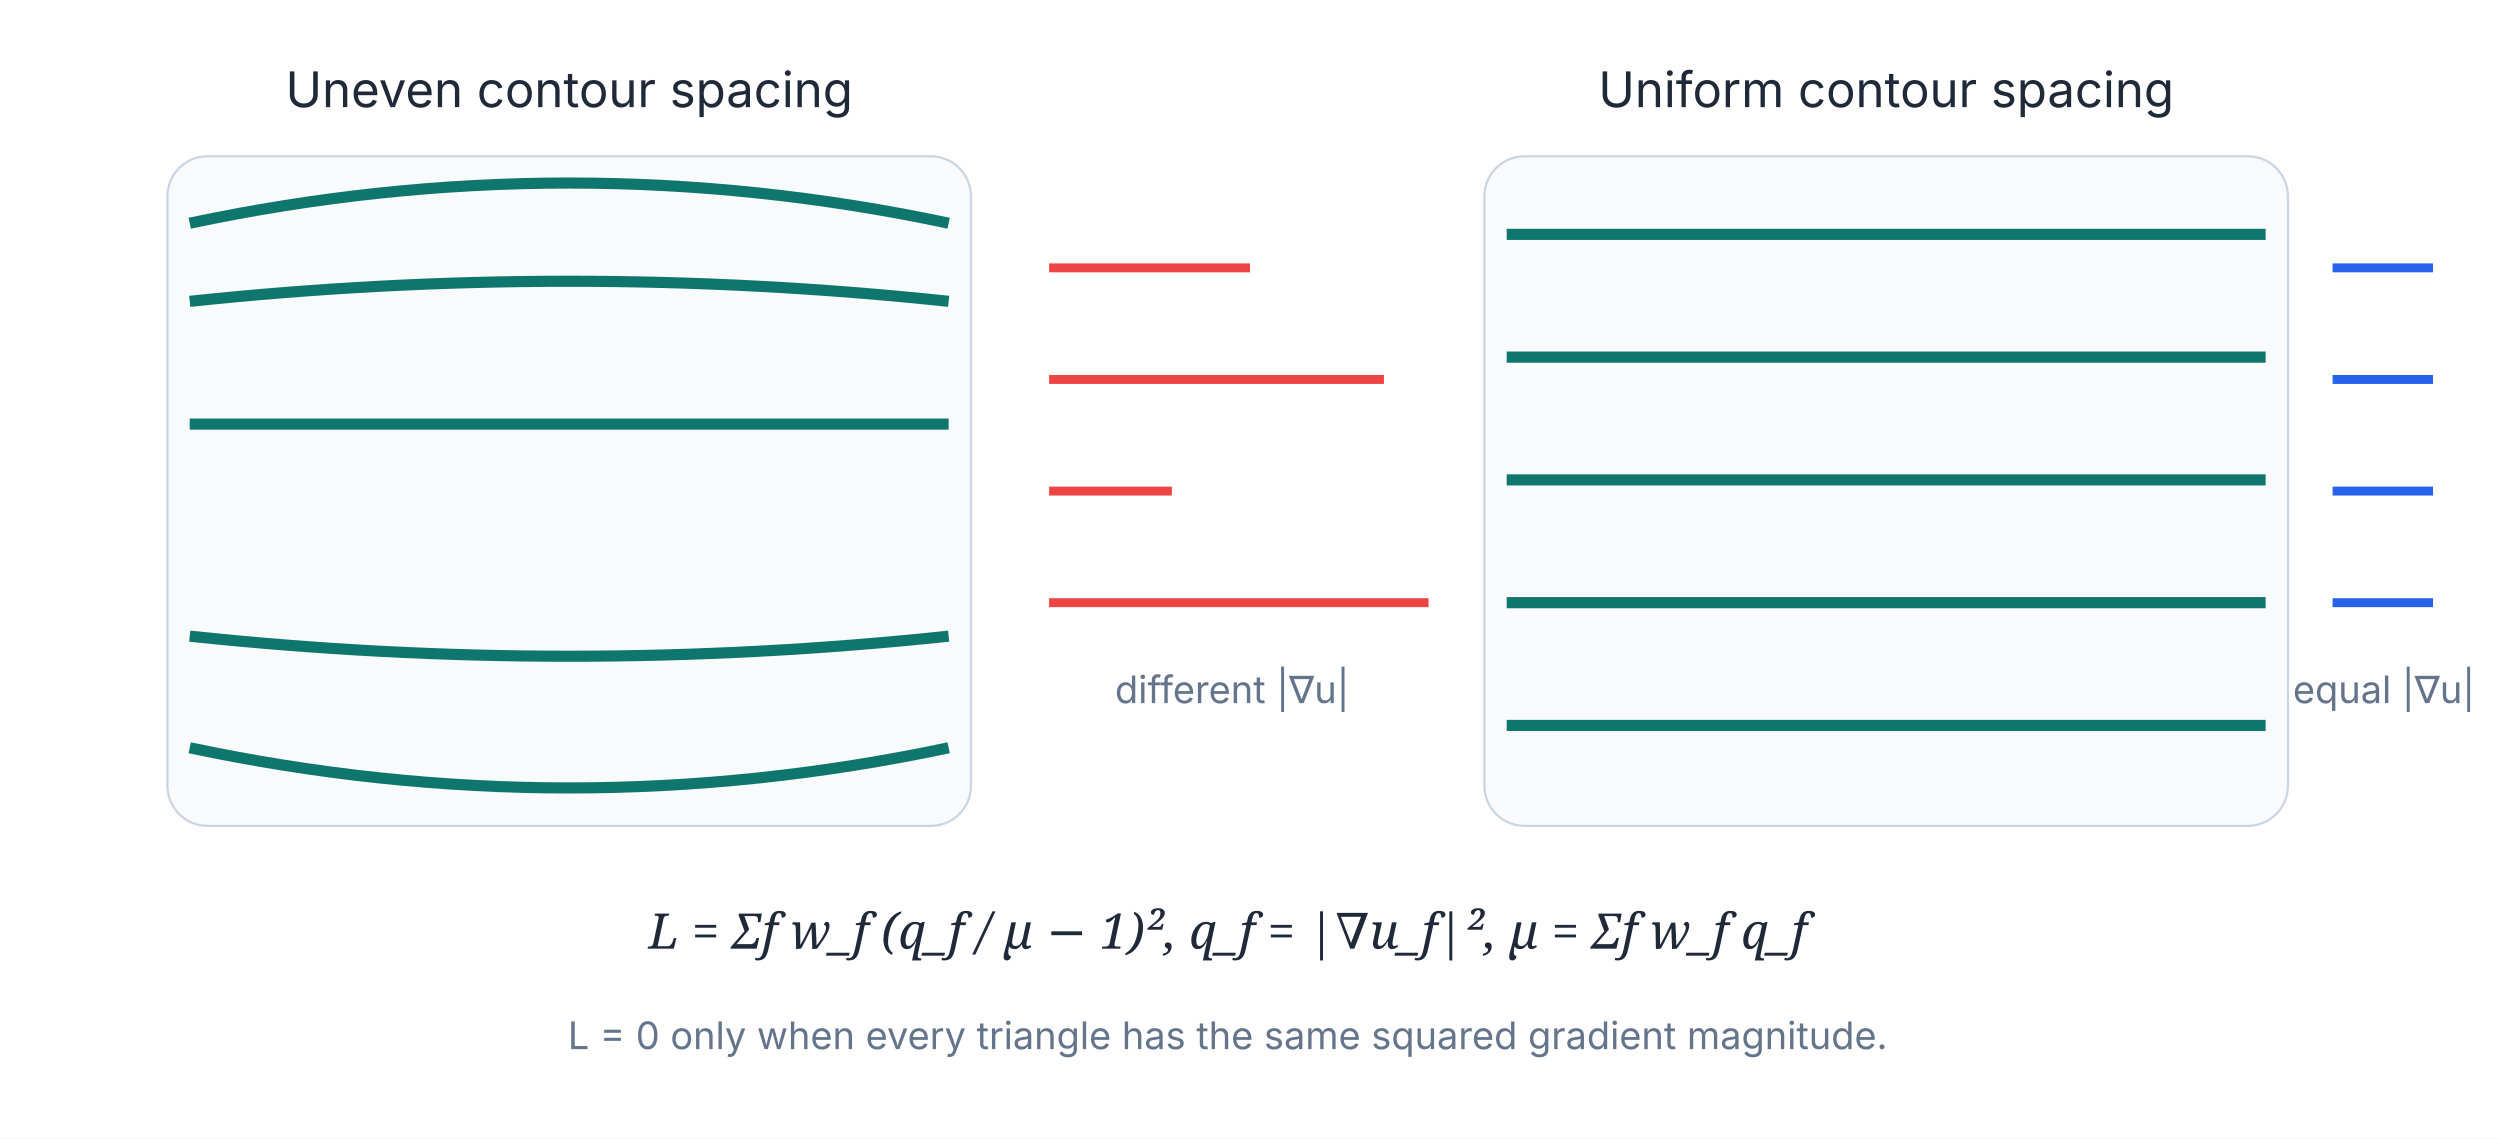
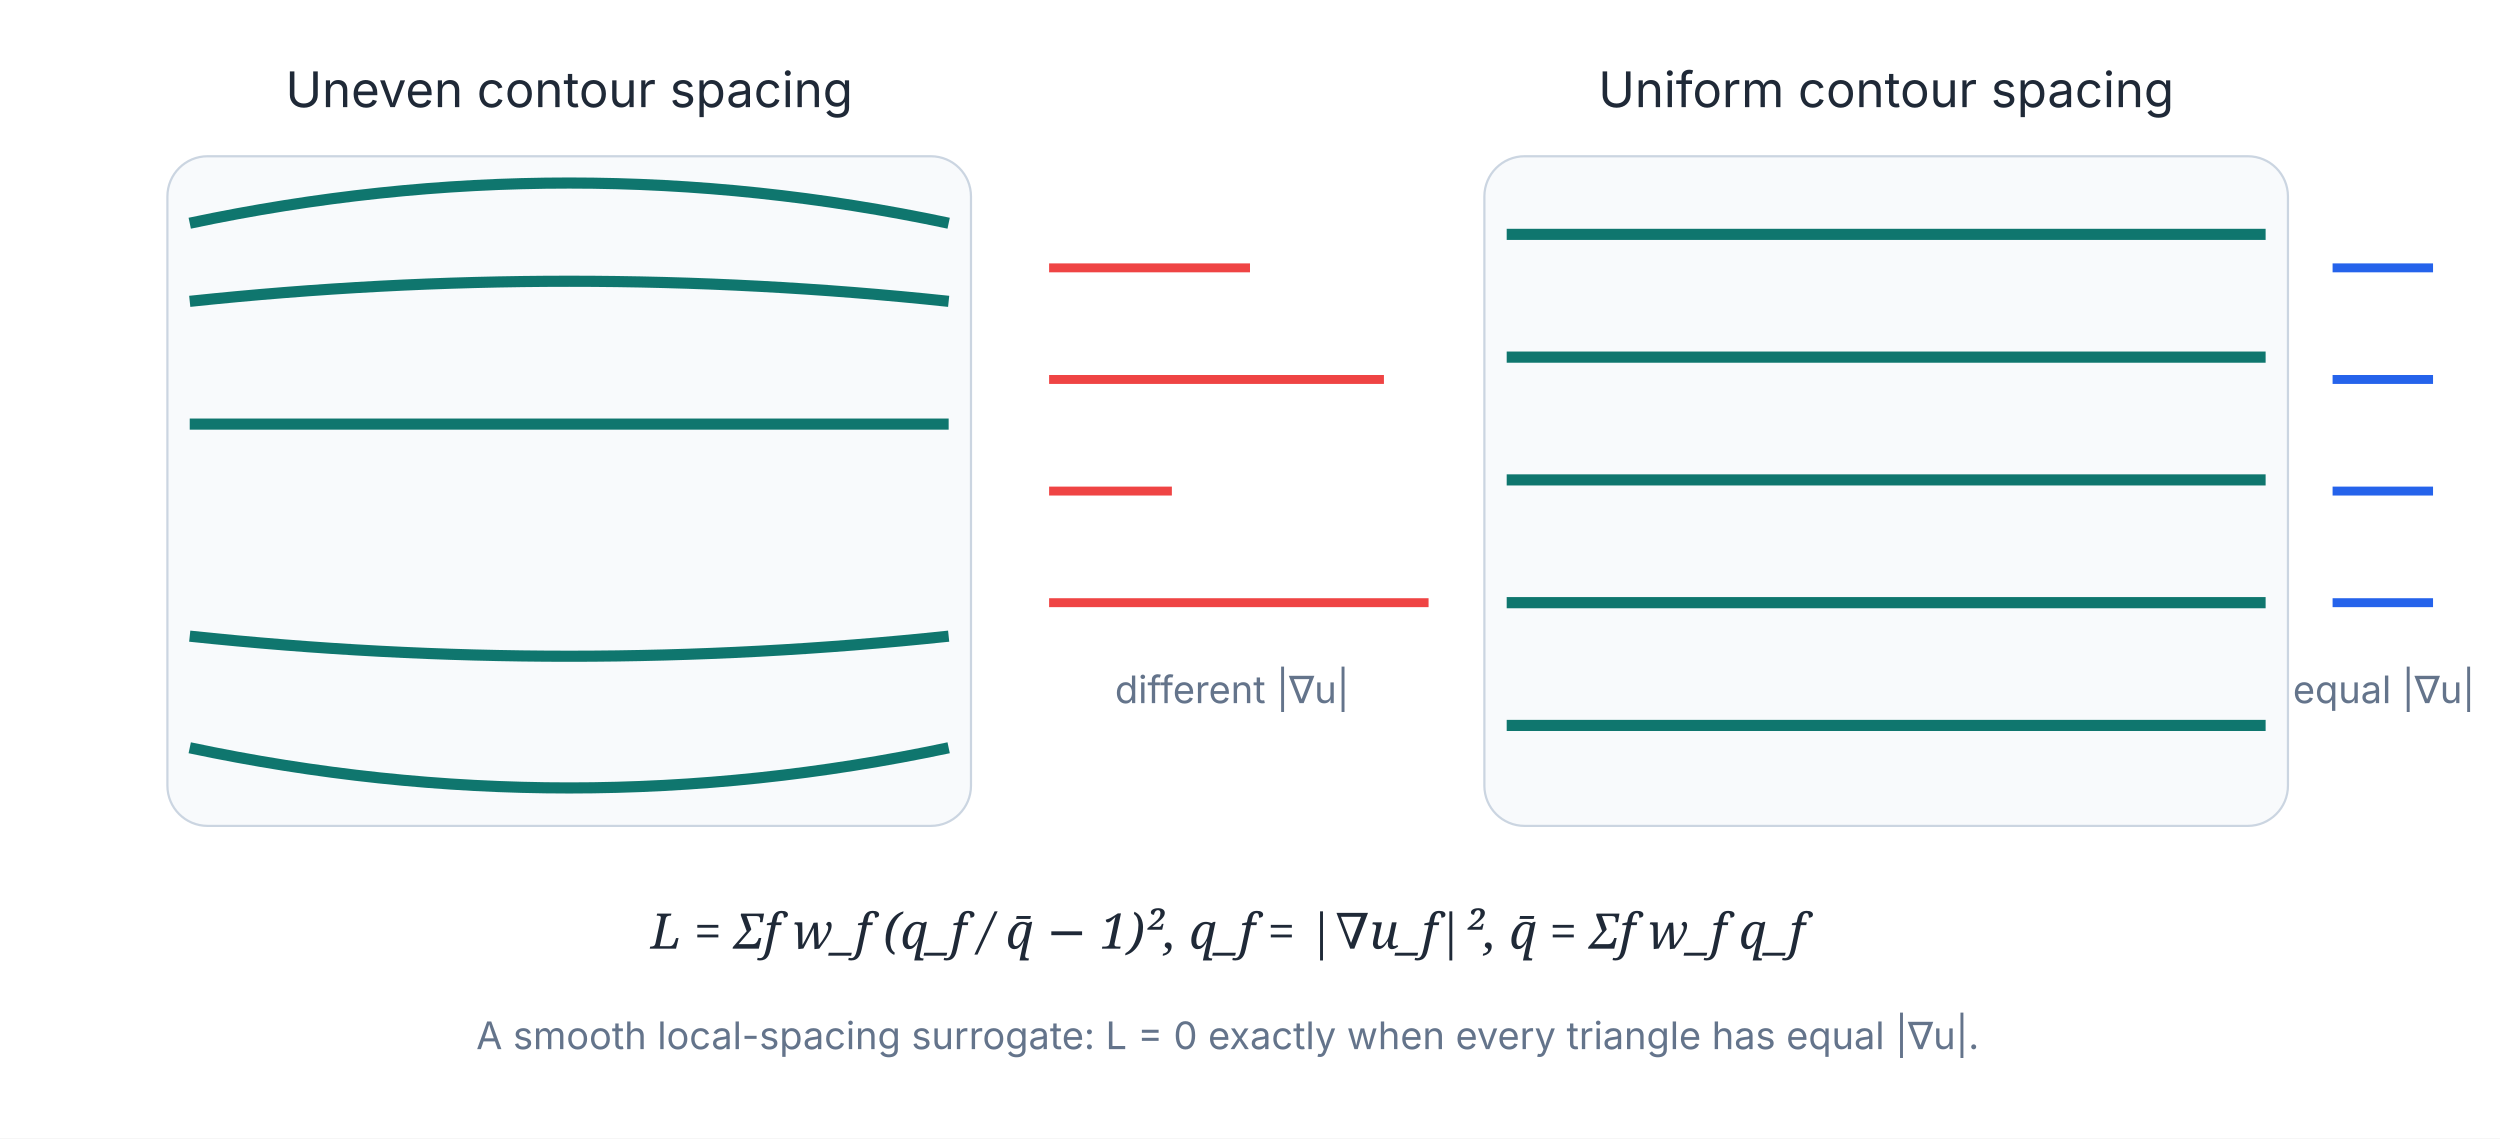
<svg xmlns="http://www.w3.org/2000/svg" viewBox="0 0 1120 510" role="img" aria-label="Uniformity loss measures contour spacing">
  <rect width="1120" height="510" fill="#ffffff" />
  <style>
text { font-family: Inter, ui-sans-serif, system-ui, sans-serif; fill: #1f2937; }
.label { font-size: 22px; }
.small { font-size: 17px; fill: #64748b; }
.title { font-size: 28px; font-weight: 600; }
.tiny { font-size: 15px; fill: #64748b; }
.math { font-family: Georgia, serif; font-style: italic; }
.formula { font-family: "STIX Two Math", "Cambria Math", Georgia, serif; font-style: normal; }
</style>
  <text x="255" y="48" text-anchor="middle" class="label">Uneven contour spacing</text>
  <text x="845" y="48" text-anchor="middle" class="label">Uniform contour spacing</text>
  <rect x="75" y="70" width="360" height="300" rx="18" fill="#f8fafc" stroke="#cbd5e1" />
  <rect x="665" y="70" width="360" height="300" rx="18" fill="#f8fafc" stroke="#cbd5e1" />
  <path d="M 85 100 Q 255 64 425 100" fill="none" stroke="#0f766e" stroke-width="5" />
  <path d="M 85 135 Q 255 117 425 135" fill="none" stroke="#0f766e" stroke-width="5" />
  <path d="M 85 190 Q 255 190 425 190" fill="none" stroke="#0f766e" stroke-width="5" />
  <path d="M 85 285 Q 255 303 425 285" fill="none" stroke="#0f766e" stroke-width="5" />
  <path d="M 85 335 Q 255 371 425 335" fill="none" stroke="#0f766e" stroke-width="5" />
  <path d="M 675 105 Q 845 105 1015 105" fill="none" stroke="#0f766e" stroke-width="5" />
  <path d="M 675 160 Q 845 160 1015 160" fill="none" stroke="#0f766e" stroke-width="5" />
  <path d="M 675 215 Q 845 215 1015 215" fill="none" stroke="#0f766e" stroke-width="5" />
  <path d="M 675 270 Q 845 270 1015 270" fill="none" stroke="#0f766e" stroke-width="5" />
  <path d="M 675 325 Q 845 325 1015 325" fill="none" stroke="#0f766e" stroke-width="5" />
  <line x1="470" y1="120" x2="560" y2="120" stroke="#ef4444" stroke-width="4" />
  <line x1="470" y1="170" x2="620" y2="170" stroke="#ef4444" stroke-width="4" />
  <line x1="470" y1="220" x2="525" y2="220" stroke="#ef4444" stroke-width="4" />
  <line x1="470" y1="270" x2="640" y2="270" stroke="#ef4444" stroke-width="4" />
  <text x="552" y="315" text-anchor="middle" class="small">different |∇u|</text>
  <line x1="1045" y1="120" x2="1090" y2="120" stroke="#2563eb" stroke-width="4" />
  <line x1="1045" y1="170" x2="1090" y2="170" stroke="#2563eb" stroke-width="4" />
  <line x1="1045" y1="220" x2="1090" y2="220" stroke="#2563eb" stroke-width="4" />
  <line x1="1045" y1="270" x2="1090" y2="270" stroke="#2563eb" stroke-width="4" />
  <text x="1068" y="315" text-anchor="middle" class="small">equal |∇u|</text>
-   <text x="550" y="425" text-anchor="middle" class="math label">L = Σf w_f (q_f / μ − 1)²,   q_f = |∇u_f|²,   μ = Σf w_f q_f</text>
-   <text x="550" y="470" text-anchor="middle" class="small">L = 0 only when every triangle has the same squared gradient magnitude.</text>
+   <text x="550" y="425" text-anchor="middle" class="math label">L = Σf w_f (q_f / q̄ − 1)²,   q_f = |∇u_f|²,   q̄ = Σf w_f q_f</text>
+   <text x="550" y="470" text-anchor="middle" class="small">A smooth local-spacing surrogate: L = 0 exactly when every triangle has equal |∇u|.</text>
</svg>
